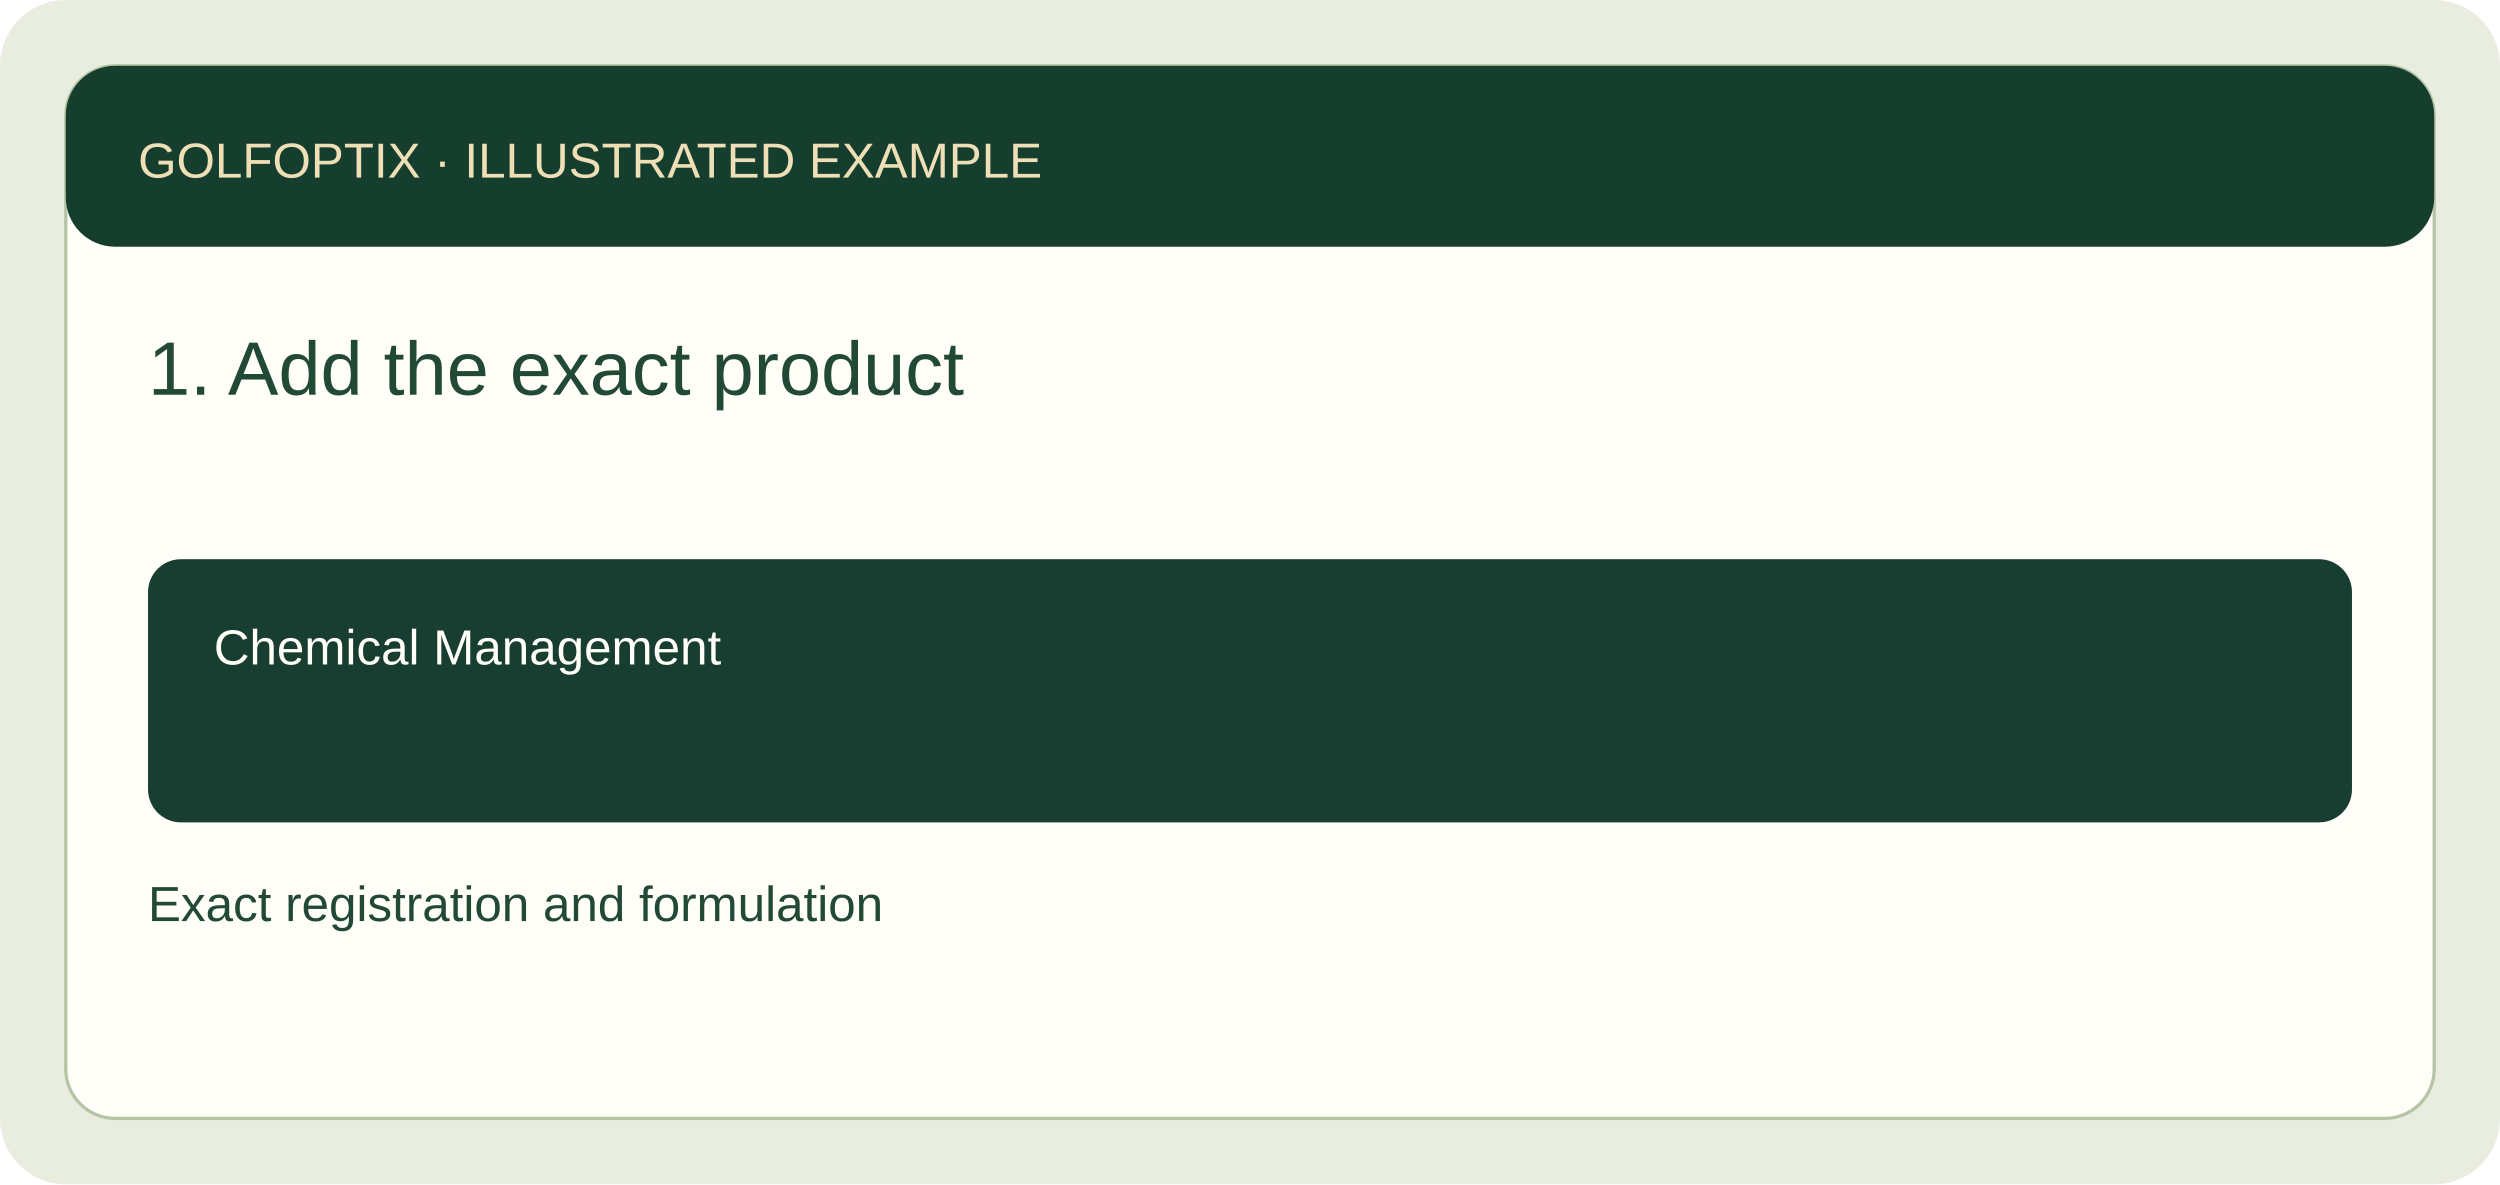
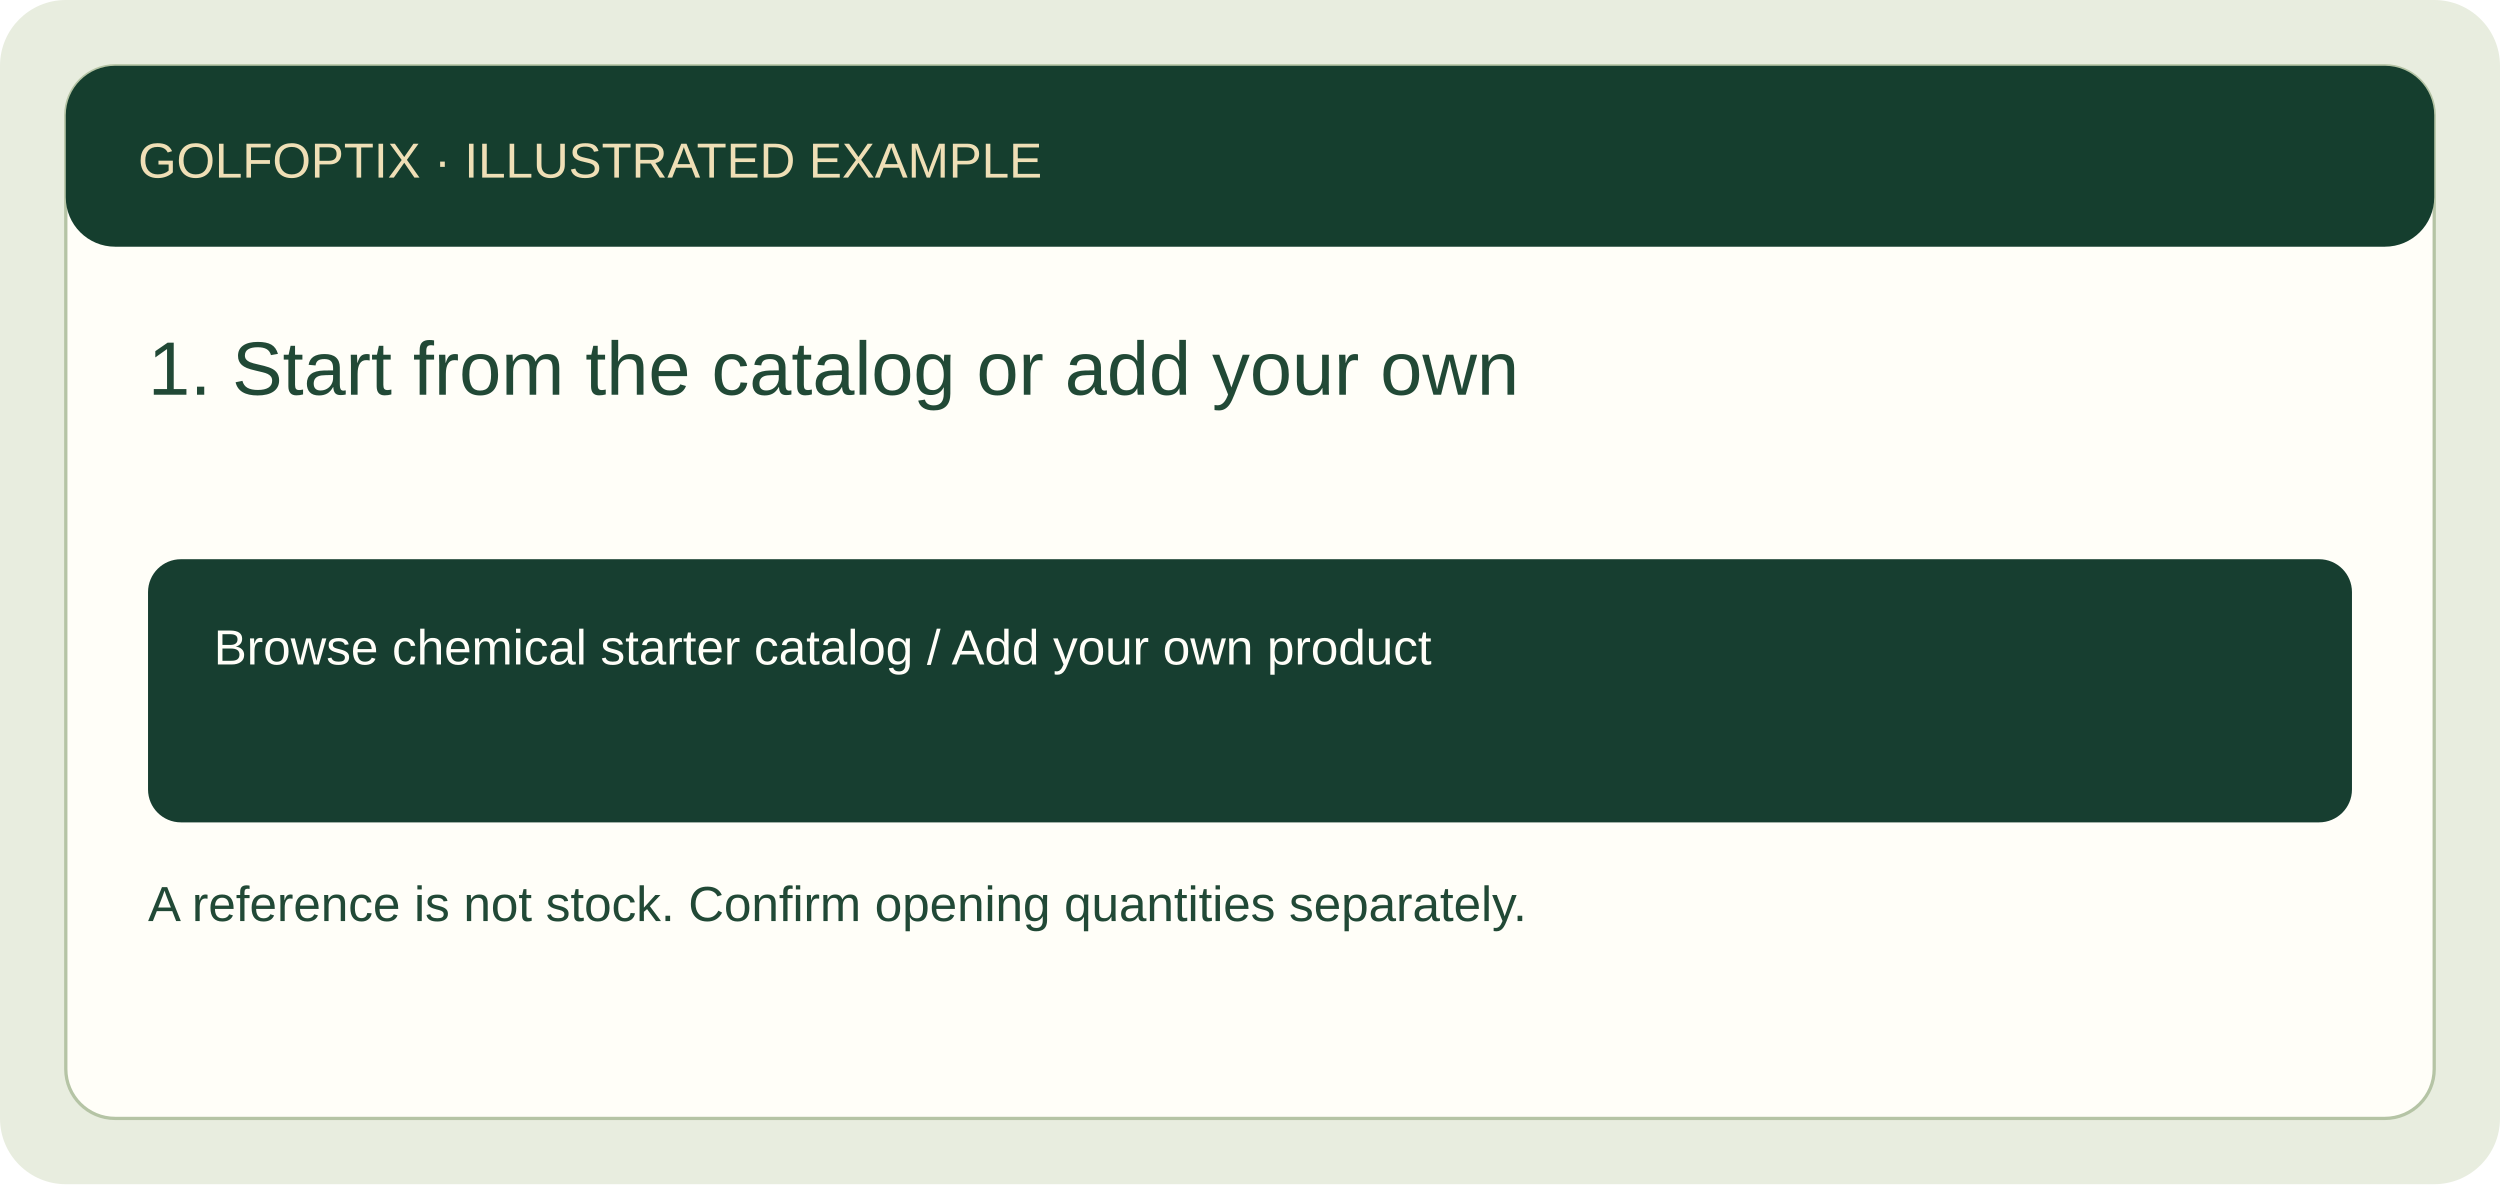
<svg xmlns="http://www.w3.org/2000/svg" width="760" height="360" viewBox="0 0 760 360">
  <rect width="760" height="360" rx="20" fill="#e8eddf" />
  <rect x="20" y="20" width="720" height="320" rx="15" fill="#fffef8" stroke="#b5c4a5" />
  <rect x="20" y="20" width="720" height="55" rx="15" fill="#153e2e" />
  <g font-family="Arial">
    <text x="42" y="54" font-size="15" fill="#efdfb6">GOLFOPTIX · ILLUSTRATED EXAMPLE</text>
-     <text x="45" y="120" font-size="23" fill="#214936">1. Add the exact product</text>
+     <text x="45" y="120" font-size="23" fill="#214936">1. Start from the catalog or add your own</text>
    <rect x="45" y="170" width="670" height="80" rx="10" fill="#173e30" />
-     <text x="65" y="202" font-size="15" fill="#fffef8">Chemical Management</text>
-     <text x="45" y="280" font-size="15" fill="#214936">Exact registration and formulation</text>
+     <text x="65" y="202" font-size="15" fill="#fffef8">Browse chemical starter catalog / Add your own product</text>
+     <text x="45" y="280" font-size="15" fill="#214936">A reference is not stock. Confirm opening quantities separately.</text>
  </g>
</svg>
